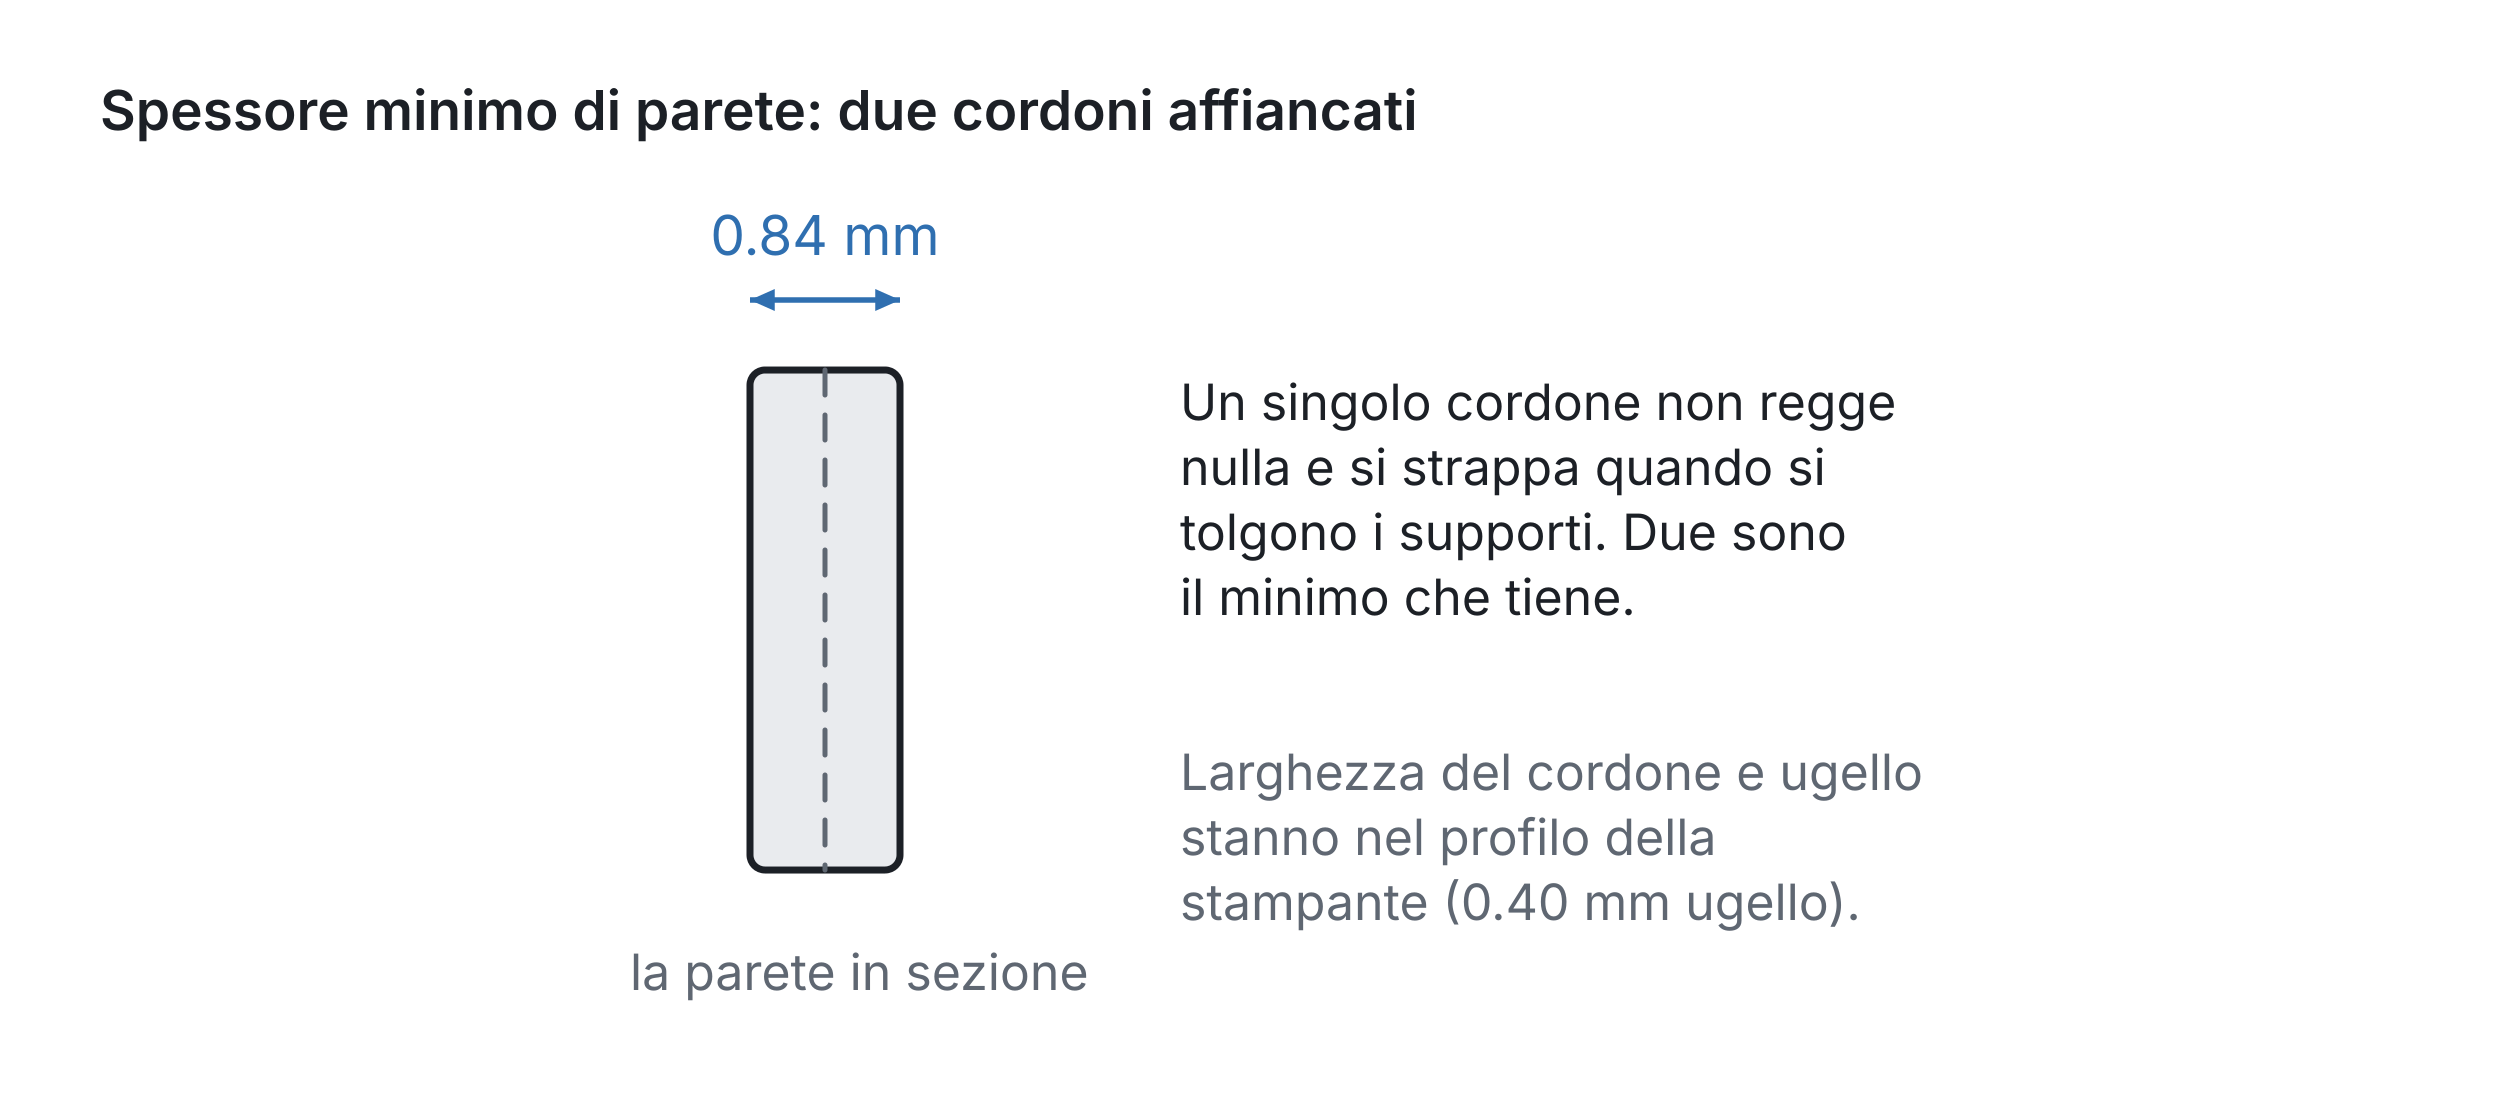
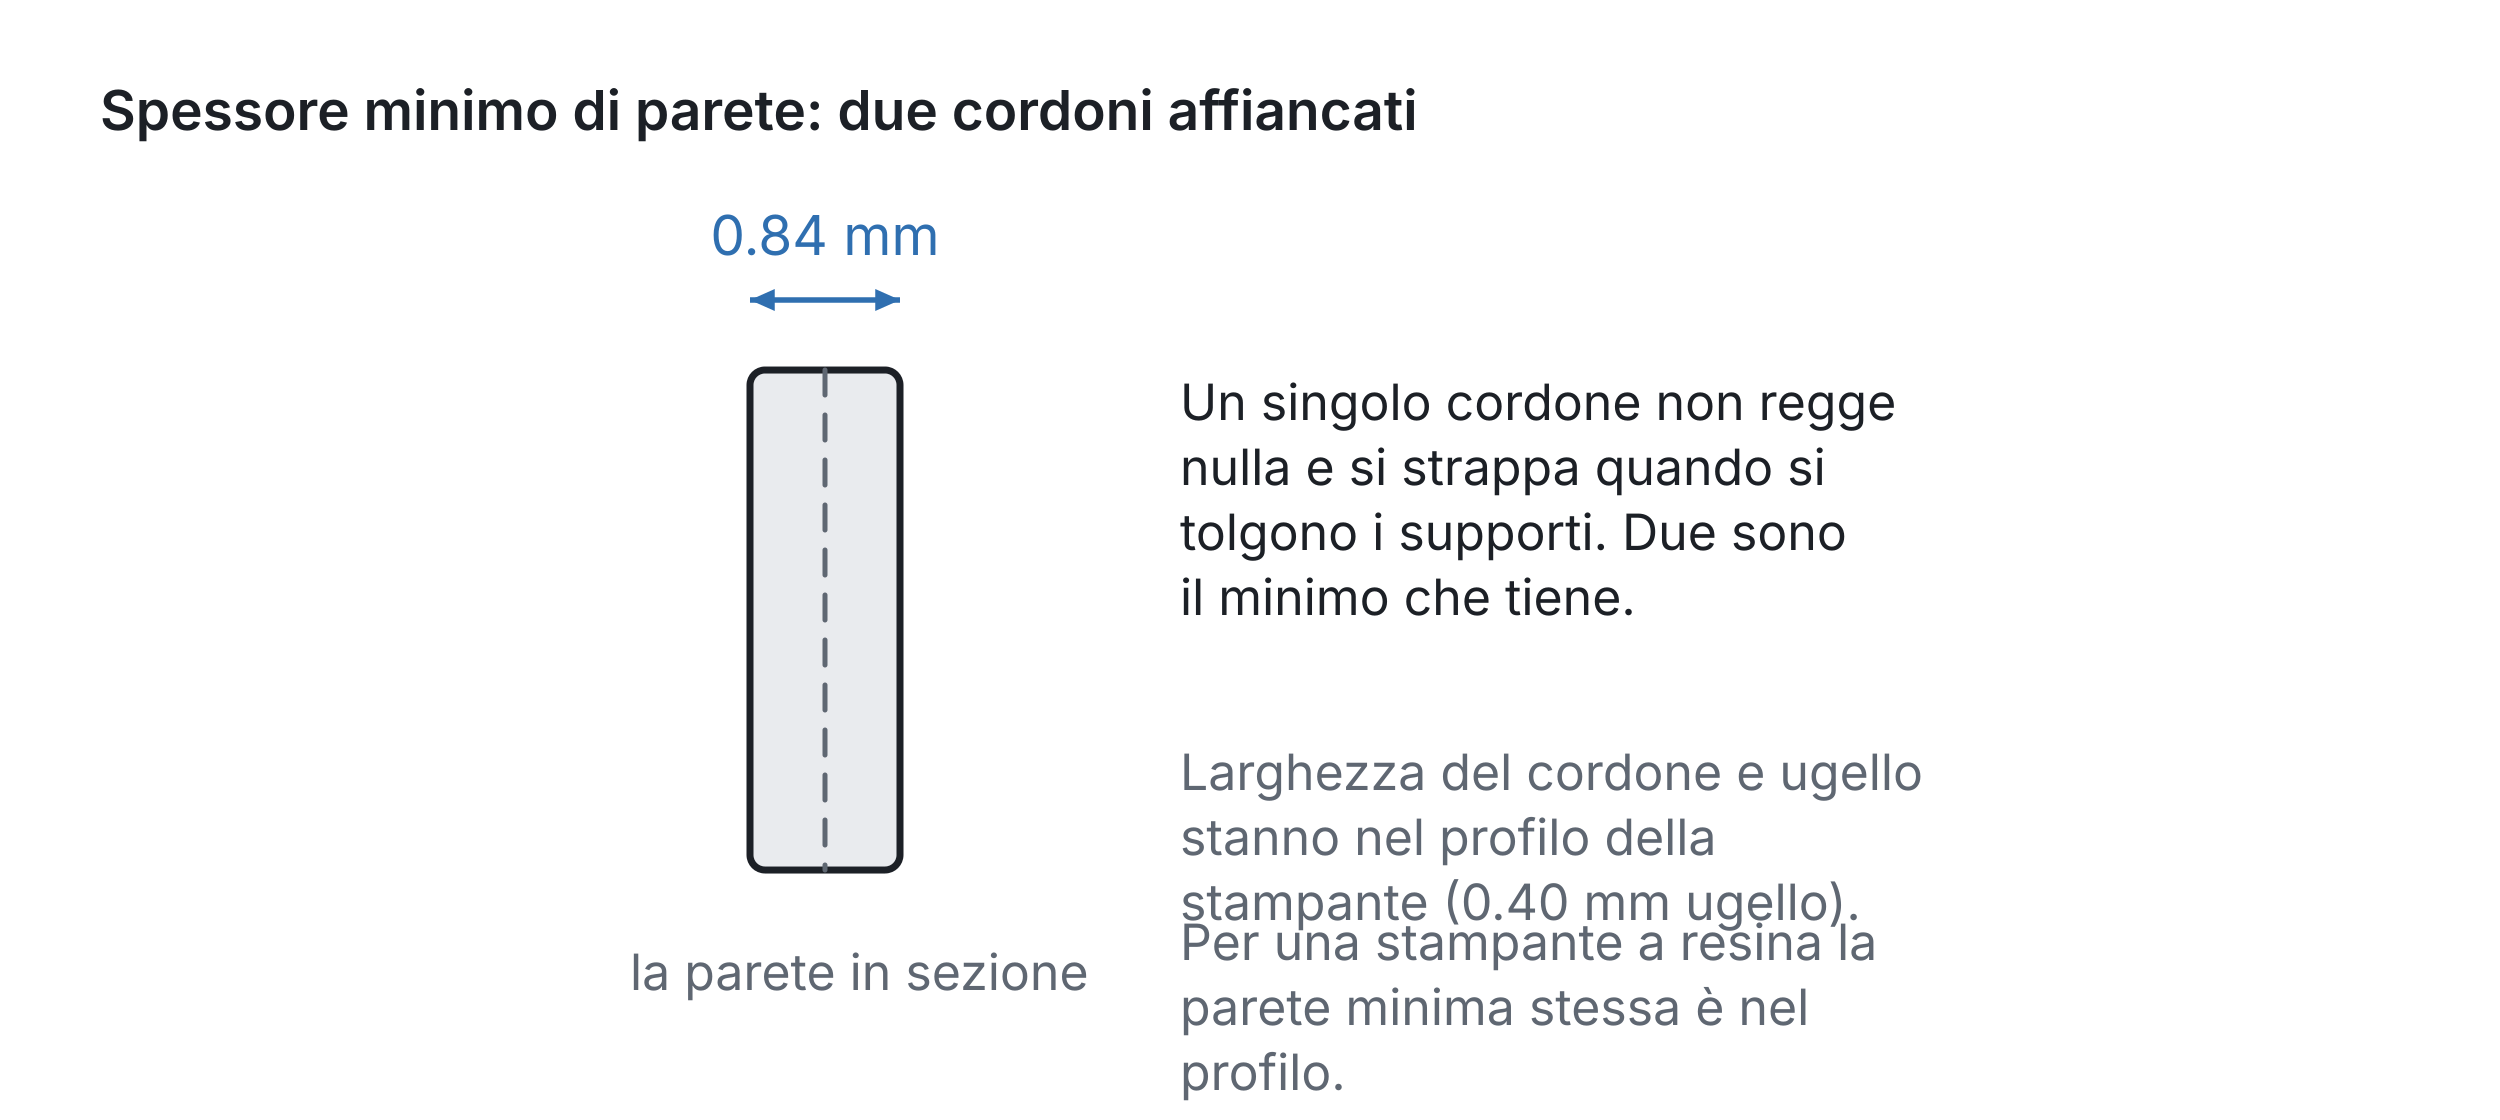
<svg xmlns="http://www.w3.org/2000/svg" viewBox="0 0 500 224" width="500" height="224">
  <defs>
    <marker id="arrow2f6fb0" viewBox="0 0 10 10" refX="9" refY="5" markerWidth="5" markerHeight="5" orient="auto-start-reverse">
      <path d="M 0 1 L 9 5 L 0 9 z" fill="#2f6fb0" />
    </marker>
  </defs>
  <rect x="0" y="0" width="500" height="224" fill="#ffffff" />
  <text x="20" y="26" fill="#1c2026" font-size="11" font-family="system-ui, -apple-system, Segoe UI, sans-serif" text-anchor="start" font-weight="600">Spessore minimo di parete: due cordoni affiancati</text>
  <rect x="150" y="74" width="30" height="100" rx="3" fill="#e9ebee" stroke="#1c2026" stroke-width="1.4" />
  <line x1="165" y1="74" x2="165" y2="174" stroke="#5f6772" stroke-width="1" stroke-dasharray="5 4" stroke-linecap="round" />
  <text x="126" y="198" fill="#5f6772" font-size="10" font-family="system-ui, -apple-system, Segoe UI, sans-serif" text-anchor="start">la parete in sezione</text>
  <line x1="150" y1="60" x2="180" y2="60" stroke="#2f6fb0" stroke-width="1.1" marker-start="url(#arrow2f6fb0)" marker-end="url(#arrow2f6fb0)" />
  <text x="165" y="51" fill="#2f6fb0" font-size="11" font-family="system-ui, -apple-system, Segoe UI, sans-serif" text-anchor="middle">0.84 mm</text>
  <text x="236" y="84" fill="#1c2026" font-size="10" font-family="system-ui, -apple-system, Segoe UI, sans-serif" text-anchor="start">Un singolo cordone non regge</text>
  <text x="236" y="97" fill="#1c2026" font-size="10" font-family="system-ui, -apple-system, Segoe UI, sans-serif" text-anchor="start">nulla e si strappa quando si</text>
  <text x="236" y="110" fill="#1c2026" font-size="10" font-family="system-ui, -apple-system, Segoe UI, sans-serif" text-anchor="start">tolgono i supporti. Due sono</text>
  <text x="236" y="123" fill="#1c2026" font-size="10" font-family="system-ui, -apple-system, Segoe UI, sans-serif" text-anchor="start">il minimo che tiene.</text>
  <text x="236" y="158" fill="#5f6772" font-size="10" font-family="system-ui, -apple-system, Segoe UI, sans-serif" text-anchor="start">Larghezza del cordone e ugello</text>
  <text x="236" y="171" fill="#5f6772" font-size="10" font-family="system-ui, -apple-system, Segoe UI, sans-serif" text-anchor="start">stanno nel profilo della</text>
  <text x="236" y="184" fill="#5f6772" font-size="10" font-family="system-ui, -apple-system, Segoe UI, sans-serif" text-anchor="start">stampante (0.40 mm ugello).</text>
+   <text x="236" y="192" fill="#5f6772" font-size="10" font-family="system-ui, -apple-system, Segoe UI, sans-serif" text-anchor="start">Per una stampante a resina la</text>
+   <text x="236" y="205" fill="#5f6772" font-size="10" font-family="system-ui, -apple-system, Segoe UI, sans-serif" text-anchor="start">parete minima stessa è nel</text>
+   <text x="236" y="218" fill="#5f6772" font-size="10" font-family="system-ui, -apple-system, Segoe UI, sans-serif" text-anchor="start">profilo.</text>
</svg>
